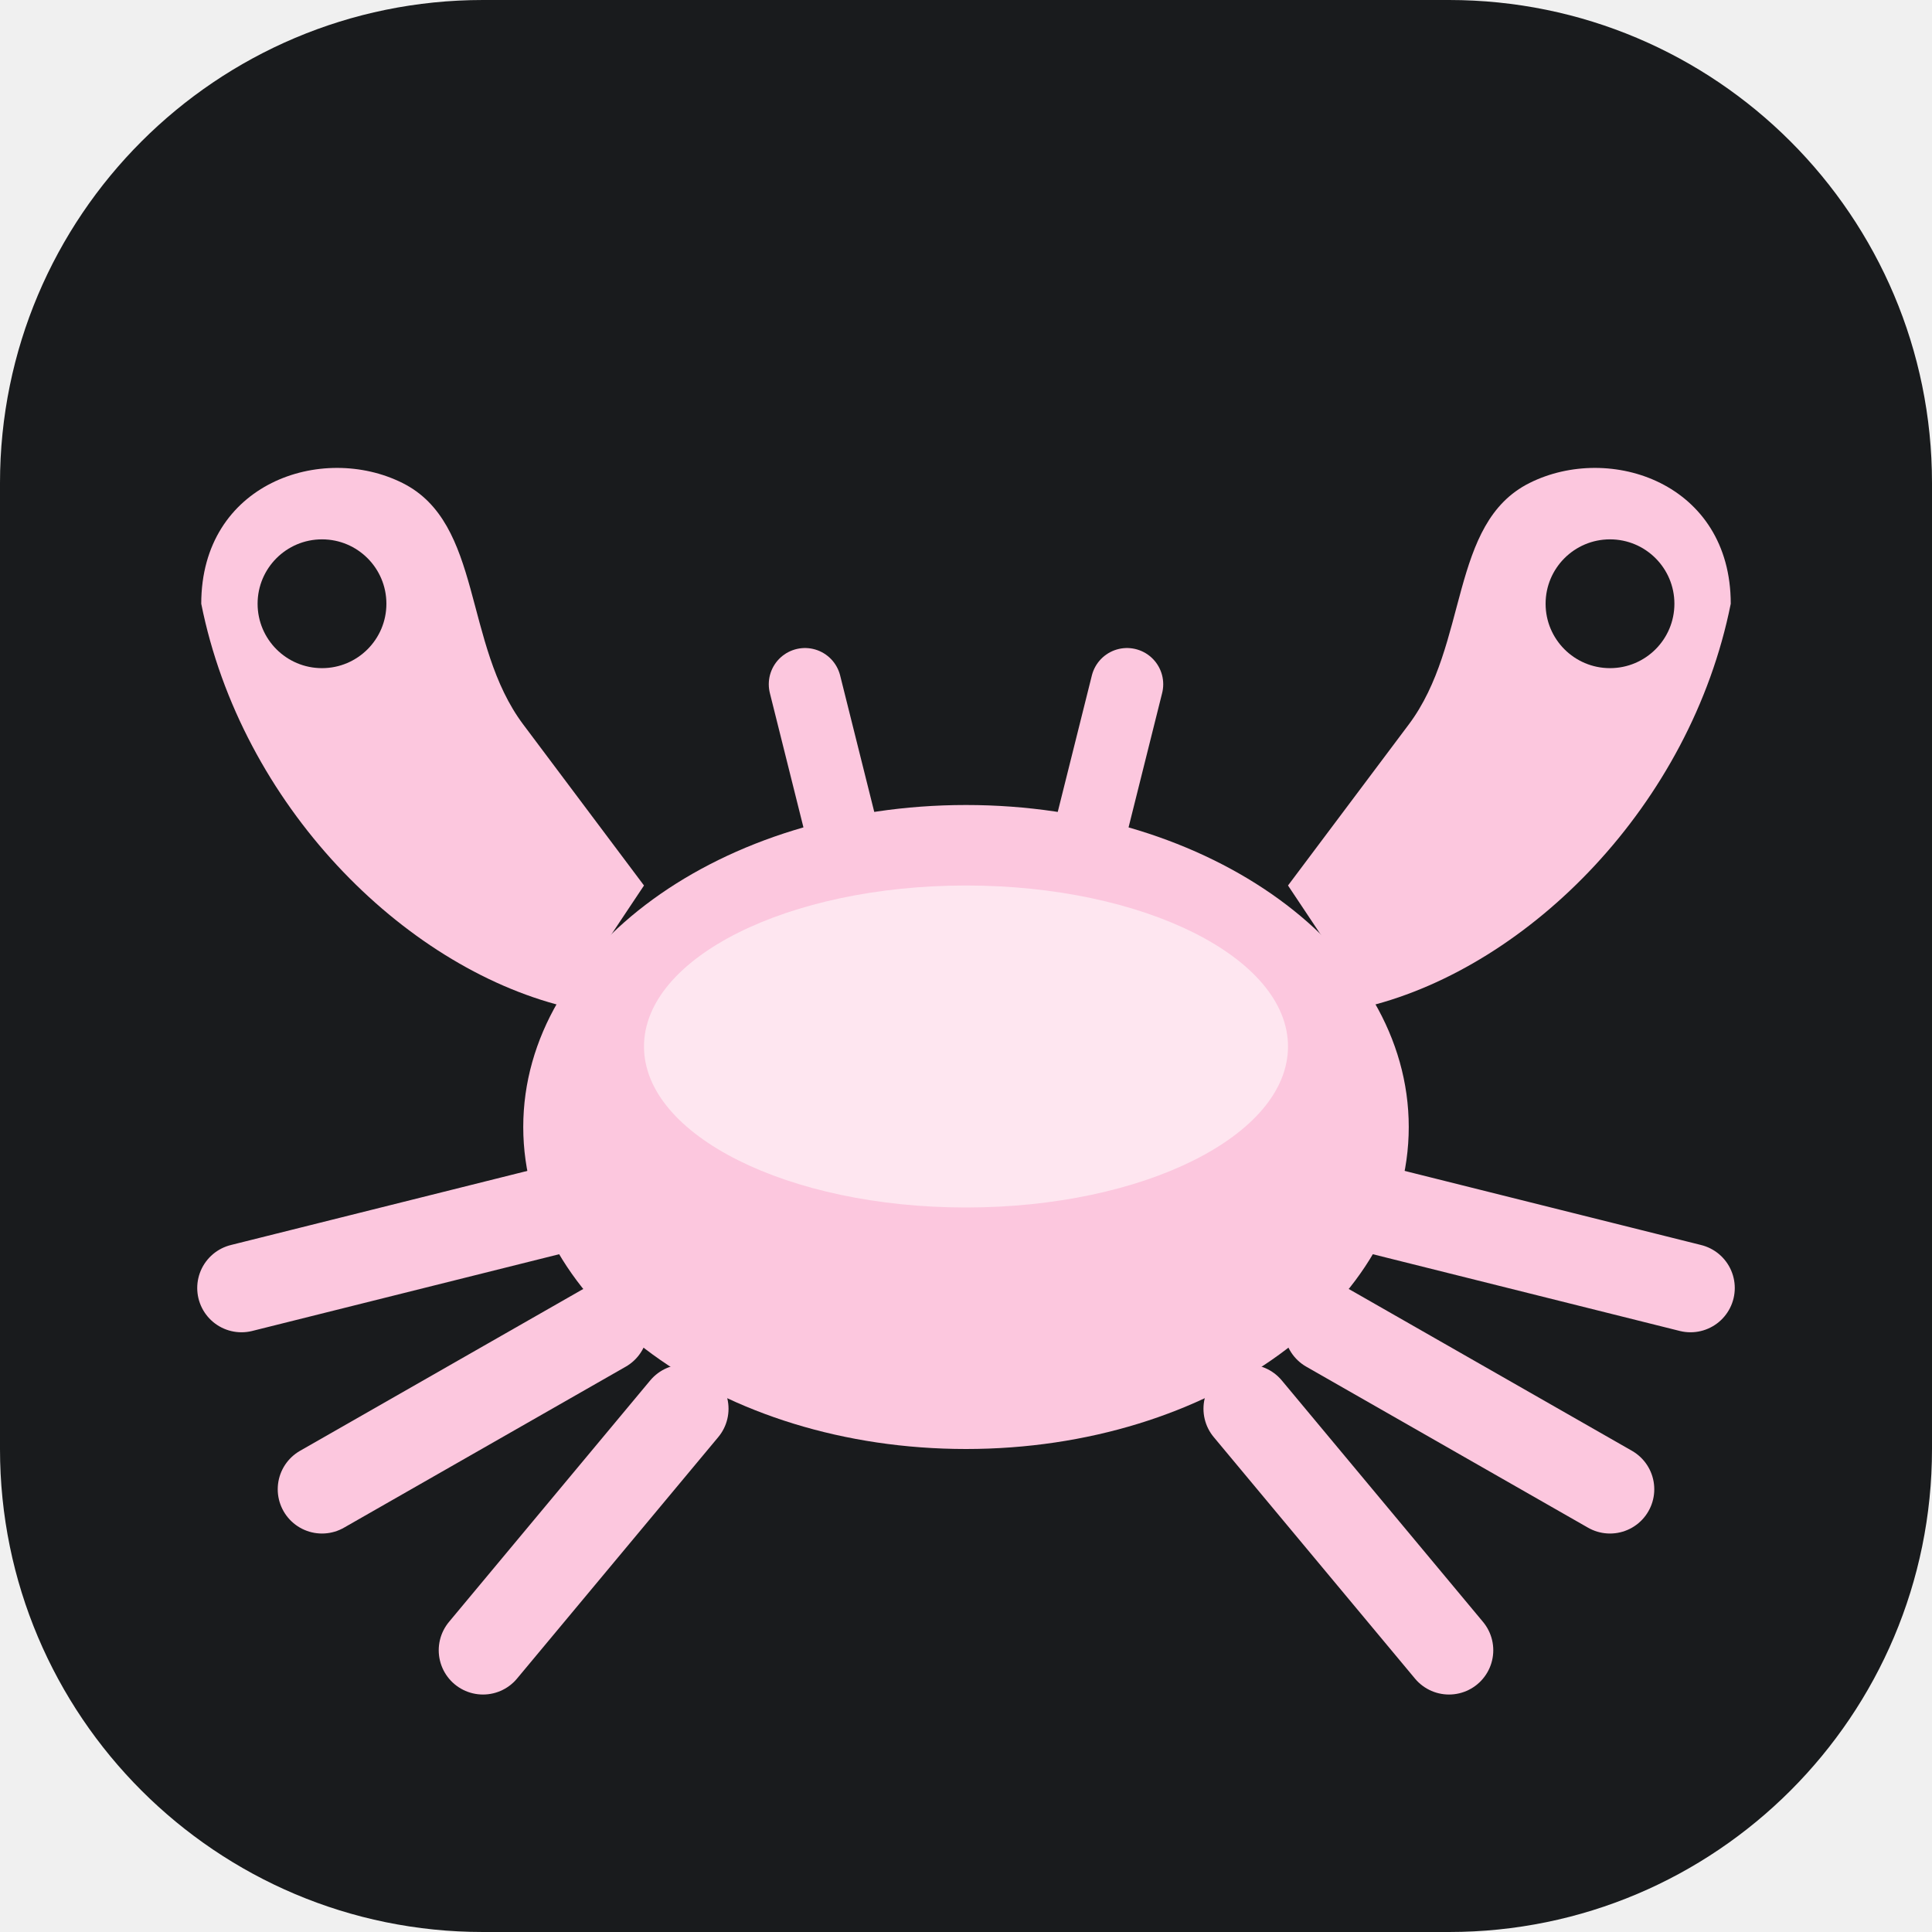
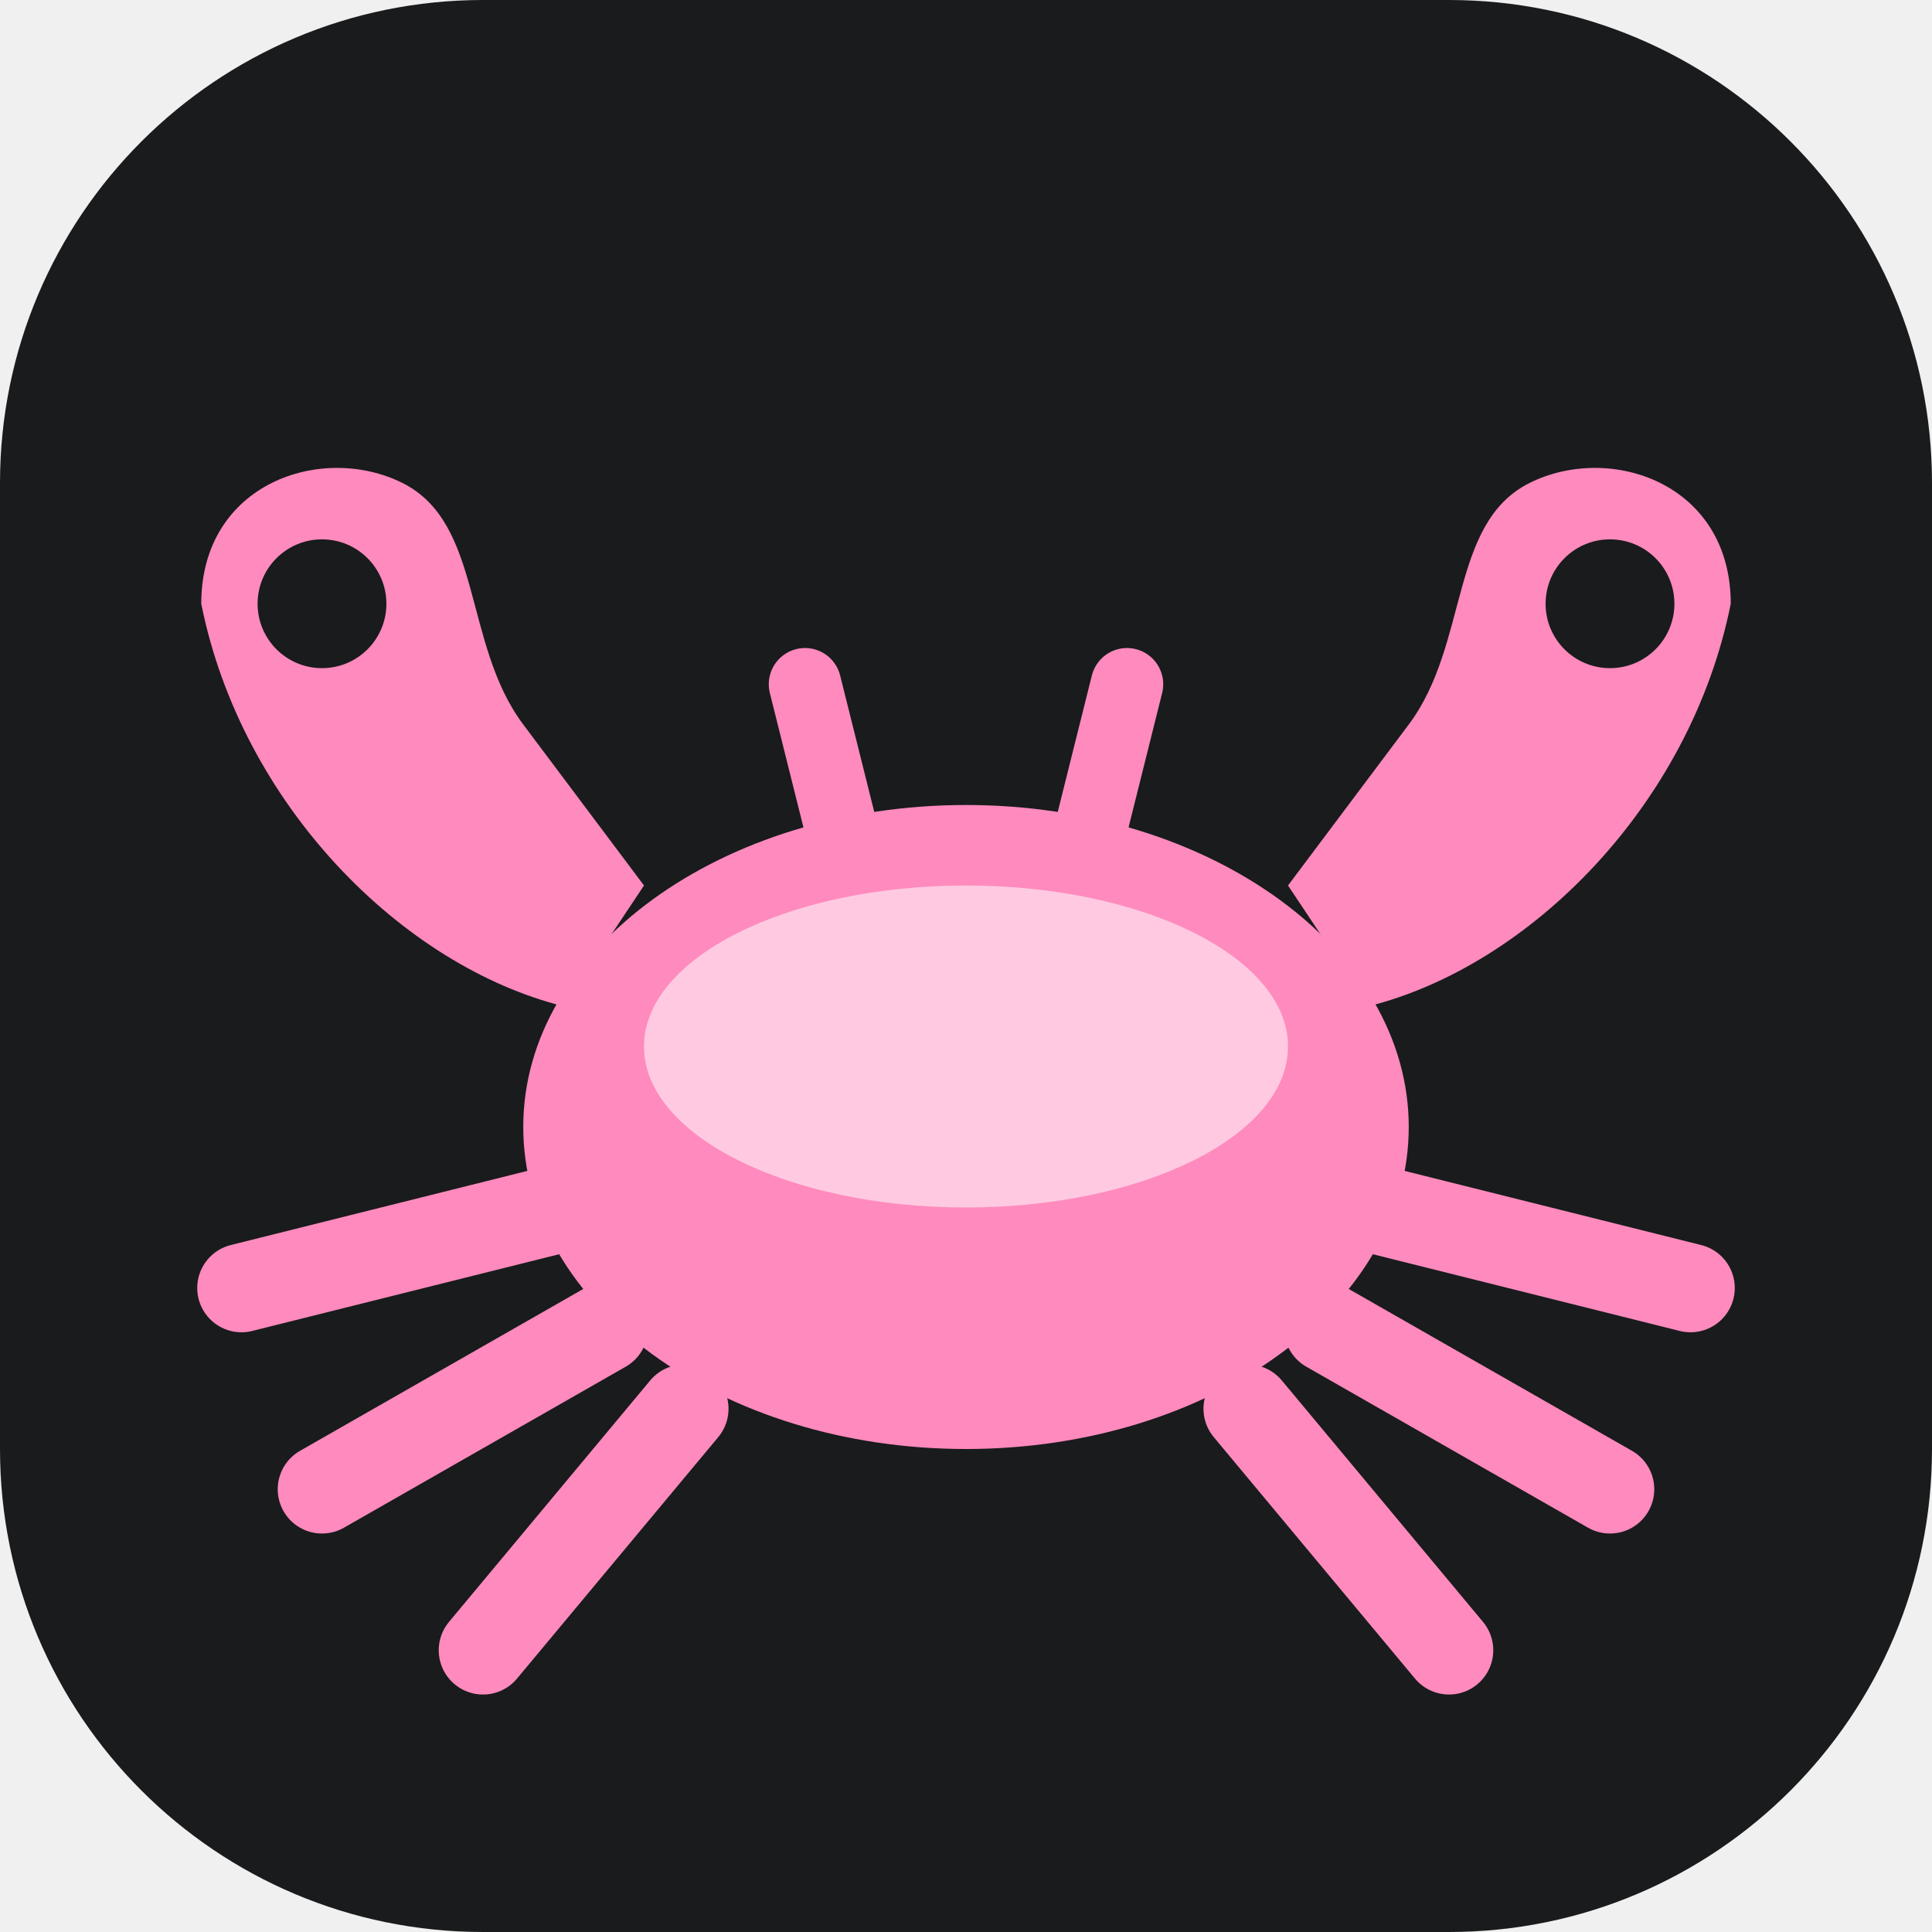
<svg xmlns="http://www.w3.org/2000/svg" viewBox="0 0 48 48" fill="none">
  <rect width="48" height="48" rx="12" fill="#191B1D" />
-   <path d="M14 25 C10 24 6 20 5 15 C5 12 8 11 10 12 C12 13 11.5 16 13 18 L16 22 Z" fill="#FCC7DE" />
+   <path d="M14 25 C10 24 6 20 5 15 C5 12 8 11 10 12 C12 13 11.5 16 13 18 L16 22 Z" fill="#FF8ABD" />
  <circle cx="8" cy="15" r="1.6" fill="#191B1D" />
-   <path d="M34 25 C38 24 42 20 43 15 C43 12 40 11 38 12 C36 13 36.5 16 35 18 L32 22 Z" fill="#FCC7DE" />
+   <path d="M34 25 C38 24 42 20 43 15 C43 12 40 11 38 12 C36 13 36.5 16 35 18 L32 22 Z" fill="#FF8ABD" />
  <circle cx="40" cy="15" r="1.6" fill="#191B1D" />
-   <ellipse cx="24" cy="28" rx="11" ry="8" fill="#FCC7DE" />
+   <ellipse cx="24" cy="28" rx="11" ry="8" fill="#FF8ABD" />
  <ellipse cx="24" cy="26" rx="8" ry="4" fill="#FFFFFF" opacity="0.55" />
  <circle cx="20" cy="16" r="1.8" fill="#191B1D" />
  <circle cx="28" cy="16" r="1.8" fill="#191B1D" />
-   <line x1="21" y1="21" x2="20" y2="17" stroke="#FCC7DE" stroke-width="1.8" stroke-linecap="round" />
-   <line x1="27" y1="21" x2="28" y2="17" stroke="#FCC7DE" stroke-width="1.8" stroke-linecap="round" />
-   <path d="M14 30 L6 32" stroke="#FCC7DE" stroke-width="2.2" stroke-linecap="round" />
-   <path d="M15 33 L8 37" stroke="#FCC7DE" stroke-width="2.2" stroke-linecap="round" />
-   <path d="M17 35 L12 41" stroke="#FCC7DE" stroke-width="2.2" stroke-linecap="round" />
-   <path d="M34 30 L42 32" stroke="#FCC7DE" stroke-width="2.2" stroke-linecap="round" />
-   <path d="M33 33 L40 37" stroke="#FCC7DE" stroke-width="2.2" stroke-linecap="round" />
-   <path d="M31 35 L36 41" stroke="#FCC7DE" stroke-width="2.2" stroke-linecap="round" />
+   <line x1="21" y1="21" x2="20" y2="17" stroke="#FF8ABD" stroke-width="1.8" stroke-linecap="round" />
+   <line x1="27" y1="21" x2="28" y2="17" stroke="#FF8ABD" stroke-width="1.8" stroke-linecap="round" />
+   <path d="M14 30 L6 32" stroke="#FF8ABD" stroke-width="2.2" stroke-linecap="round" />
+   <path d="M15 33 L8 37" stroke="#FF8ABD" stroke-width="2.2" stroke-linecap="round" />
+   <path d="M17 35 L12 41" stroke="#FF8ABD" stroke-width="2.2" stroke-linecap="round" />
+   <path d="M34 30 L42 32" stroke="#FF8ABD" stroke-width="2.2" stroke-linecap="round" />
+   <path d="M33 33 L40 37" stroke="#FF8ABD" stroke-width="2.2" stroke-linecap="round" />
+   <path d="M31 35 L36 41" stroke="#FF8ABD" stroke-width="2.2" stroke-linecap="round" />
</svg>
